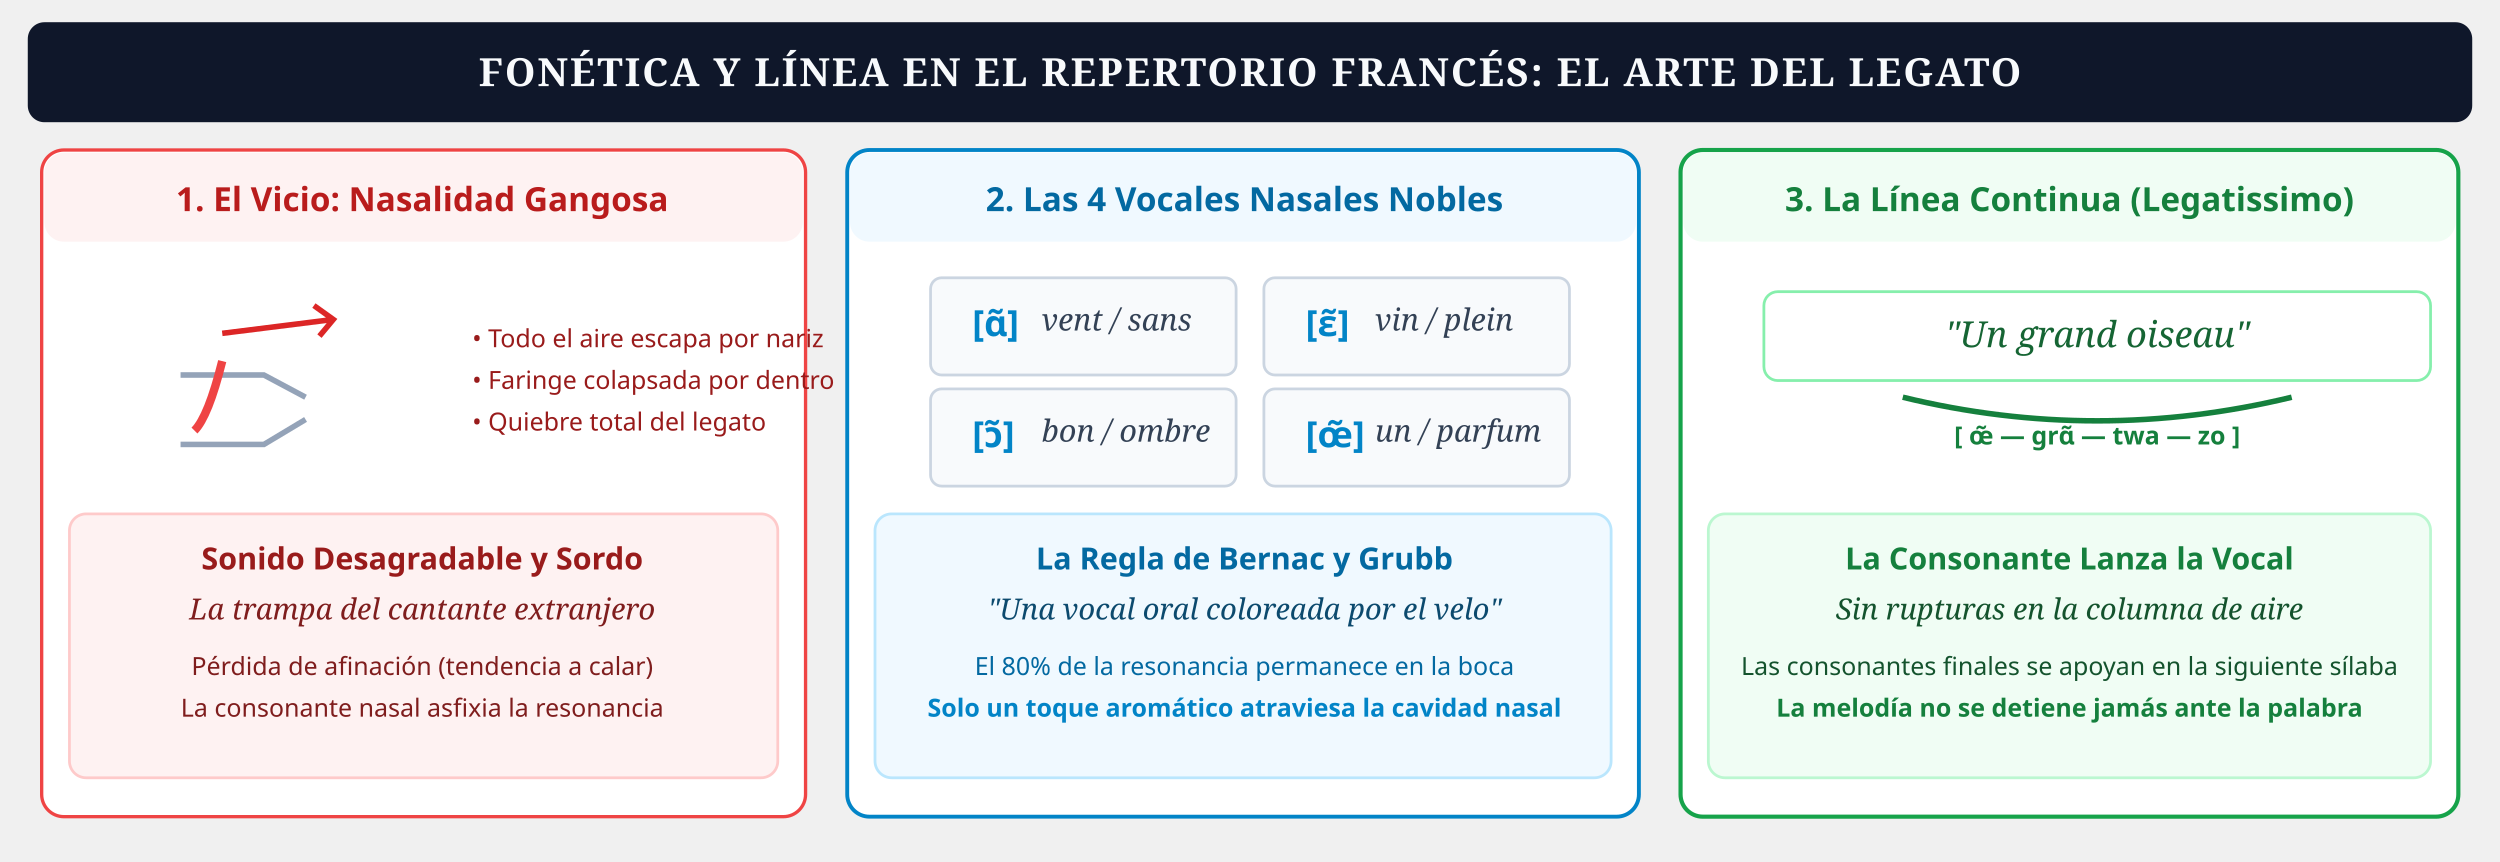
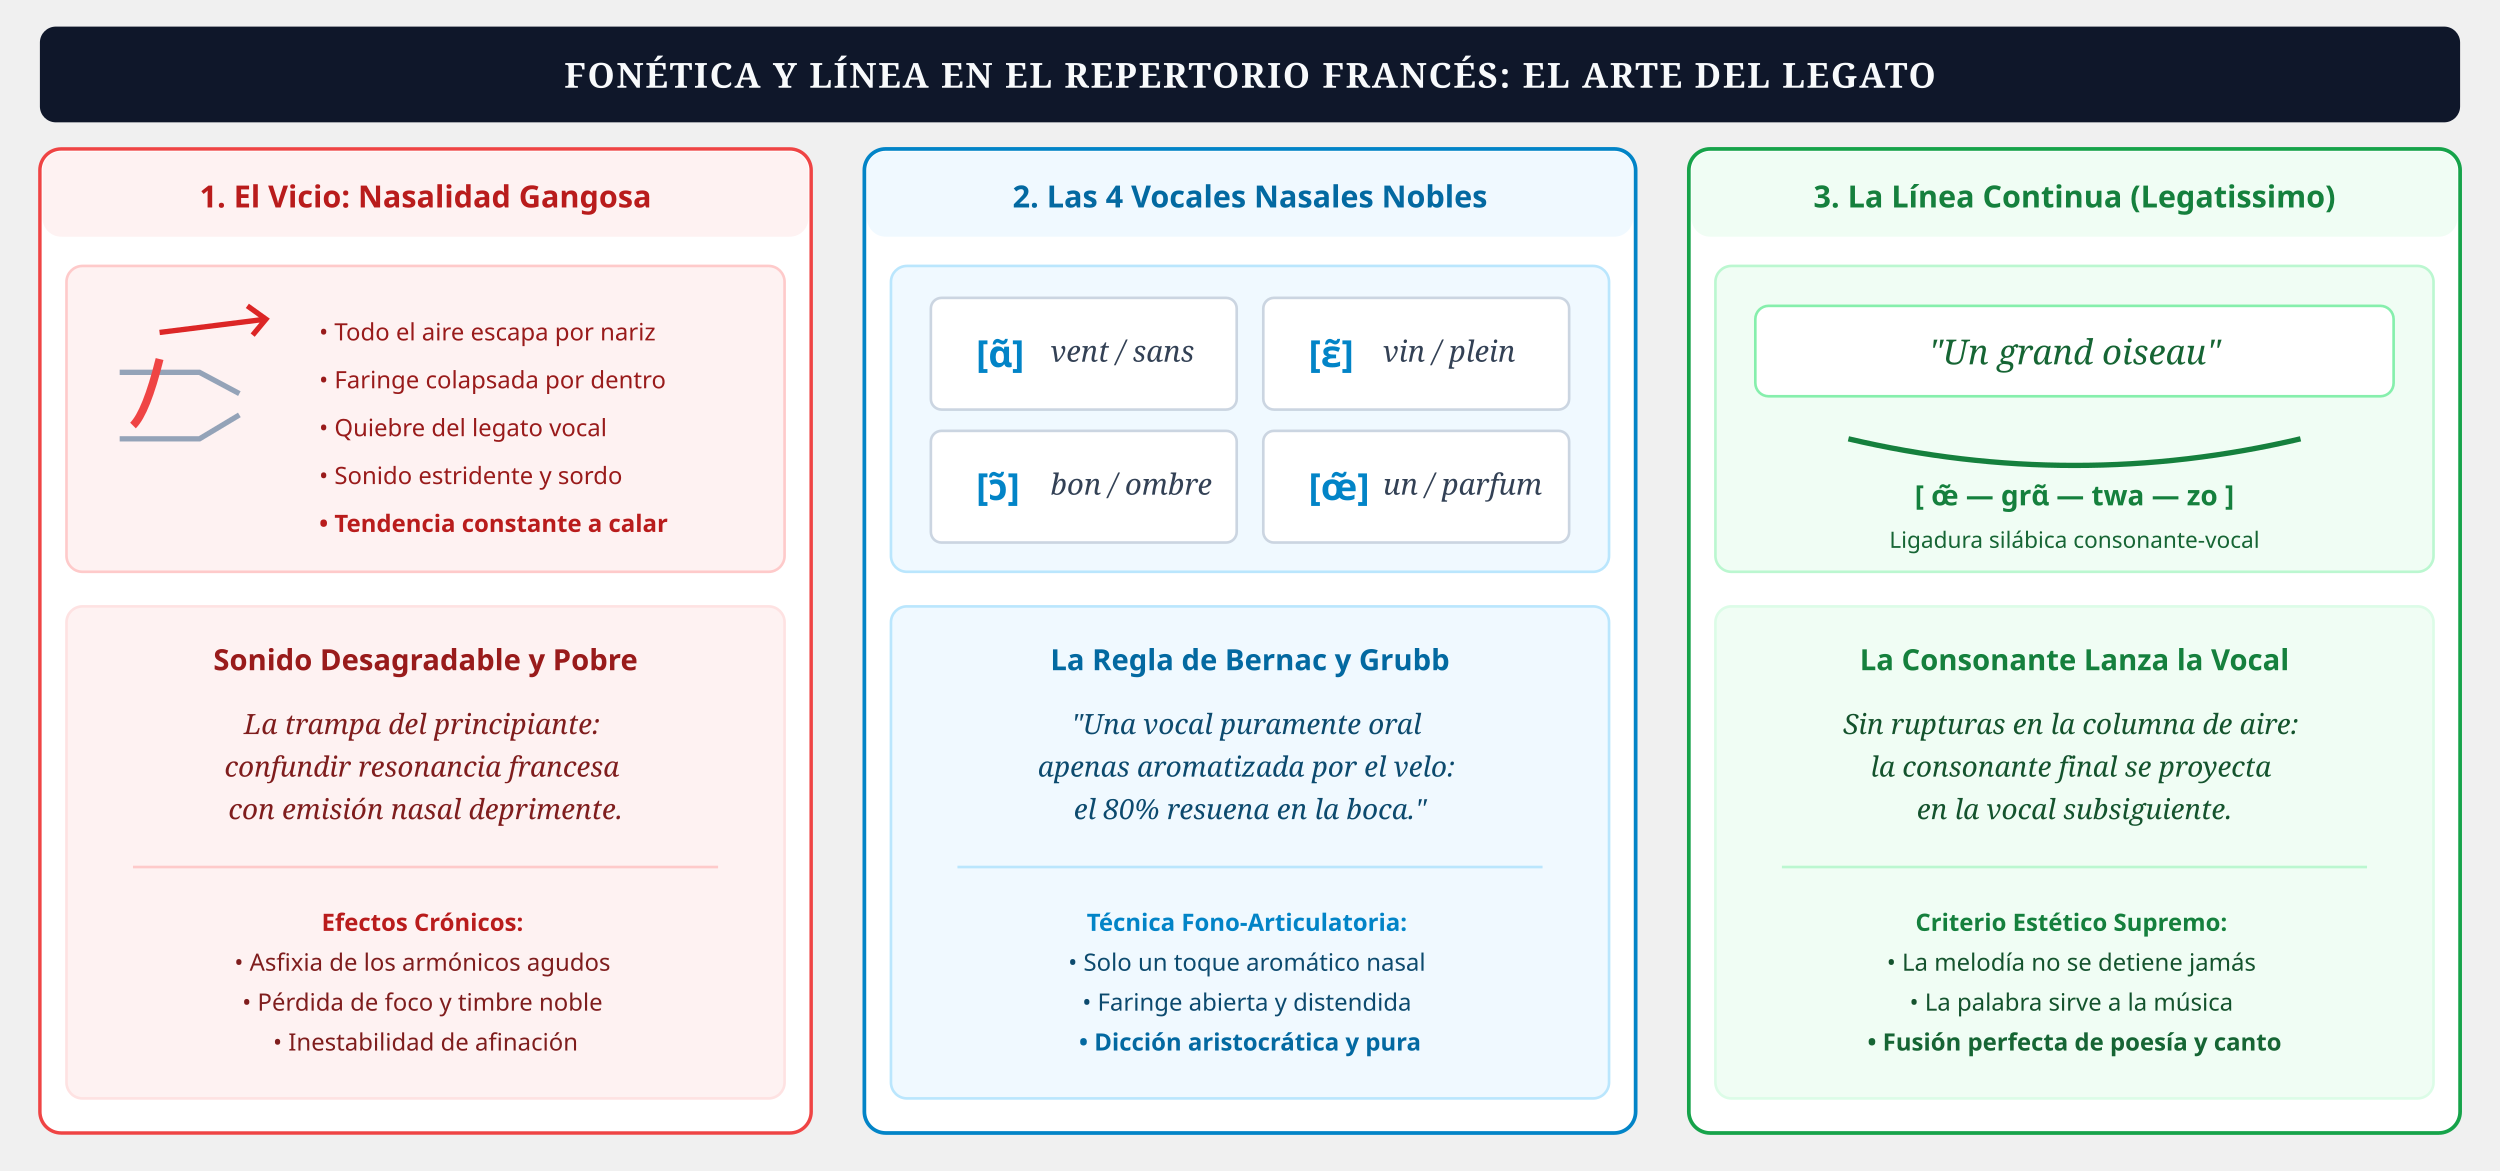
- <svg xmlns="http://www.w3.org/2000/svg" viewBox="0 0 900 310" width="100%" height="auto" style="background:#ffffff; border:1px solid #cbd5e1; border-radius:10px; padding:12px; box-shadow: 0 2px 8px rgba(0,0,0,0.05);">
-   <rect x="10" y="8" width="880" height="36" rx="6" fill="#0f172a" />
-   <text x="450" y="31" text-anchor="middle" font-family="'Cinzel', serif" font-size="14" font-weight="700" fill="#f8fafc" letter-spacing="0.05em">FONÉTICA Y LÍNEA EN EL REPERTORIO FRANCÉS: EL ARTE DEL LEGATO</text>
-   <rect x="15" y="54" width="275" height="240" rx="8" fill="#ffffff" stroke="#ef4444" stroke-width="1.2" />
-   <rect x="16" y="55" width="273" height="32" rx="7" fill="#fef2f2" />
-   <text x="152" y="76" text-anchor="middle" font-family="'Plus Jakarta Sans', sans-serif" font-weight="700" font-size="12" fill="#b91c1c">1. El Vicio: Nasalidad Gangosa</text>
-   <g transform="translate(35, 95)">
-     <path d="M 30 40 L 60 40 L 75 48 M 30 65 L 60 65 L 75 56" stroke="#94a3b8" stroke-width="2" fill="none" />
-     <path d="M 45 35 Q 40 55 35 60" stroke="#ef4444" stroke-width="3" fill="none" />
-     <path d="M 45 25 L 85 20 M 78 15 L 85 20 L 80 26" stroke="#dc2626" stroke-width="2" fill="none" />
-     <text x="135" y="30" font-family="'Plus Jakarta Sans', sans-serif" font-size="9" fill="#991b1b">• Todo el aire escapa por nariz</text>
-     <text x="135" y="45" font-family="'Plus Jakarta Sans', sans-serif" font-size="9" fill="#991b1b">• Faringe colapsada por dentro</text>
-     <text x="135" y="60" font-family="'Plus Jakarta Sans', sans-serif" font-size="9" fill="#991b1b">• Quiebre total del legato</text>
+ <svg xmlns="http://www.w3.org/2000/svg" viewBox="0 0 940 440" width="100%" height="auto" style="background:#ffffff; border:1px solid #cbd5e1; border-radius:10px; padding:12px; box-shadow: 0 2px 8px rgba(0,0,0,0.05);">
+   <rect x="15" y="10" width="910" height="36" rx="6" fill="#0f172a" />
+   <text x="470" y="33" text-anchor="middle" font-family="'Cinzel', serif" font-size="13" font-weight="700" fill="#f8fafc" letter-spacing="0.05em">FONÉTICA Y LÍNEA EN EL REPERTORIO FRANCÉS: EL ARTE DEL LEGATO</text>
+   <rect x="15" y="56" width="290" height="370" rx="8" fill="#ffffff" stroke="#ef4444" stroke-width="1.3" />
+   <rect x="16" y="57" width="288" height="32" rx="7" fill="#fef2f2" />
+   <text x="160" y="78" text-anchor="middle" font-family="'Plus Jakarta Sans', sans-serif" font-weight="700" font-size="11.5" fill="#b91c1c">1. El Vicio: Nasalidad Gangosa</text>
+   <g transform="translate(25, 100)">
+     <rect x="0" y="0" width="270" height="115" rx="6" fill="#fef2f2" stroke="#fecaca" />
+     <path d="M 20 40 L 50 40 L 65 48 M 20 65 L 50 65 L 65 56" stroke="#94a3b8" stroke-width="2" fill="none" />
+     <path d="M 35 35 Q 30 55 25 60" stroke="#ef4444" stroke-width="3" fill="none" />
+     <path d="M 35 25 L 75 20 M 68 15 L 75 20 L 70 26" stroke="#dc2626" stroke-width="2" fill="none" />
+     <text x="95" y="28" font-family="'Plus Jakarta Sans', sans-serif" font-size="9" fill="#991b1b">• Todo el aire escapa por nariz</text>
+     <text x="95" y="46" font-family="'Plus Jakarta Sans', sans-serif" font-size="9" fill="#991b1b">• Faringe colapsada por dentro</text>
+     <text x="95" y="64" font-family="'Plus Jakarta Sans', sans-serif" font-size="9" fill="#991b1b">• Quiebre del legato vocal</text>
+     <text x="95" y="82" font-family="'Plus Jakarta Sans', sans-serif" font-size="9" fill="#991b1b">• Sonido estridente y sordo</text>
+     <text x="95" y="100" font-family="'Plus Jakarta Sans', sans-serif" font-size="9" font-weight="600" fill="#b91c1c">• Tendencia constante a calar</text>
  </g>
-   <rect x="25" y="185" width="255" height="95" rx="6" fill="#fef2f2" stroke="#fecaca" />
-   <text x="152" y="205" text-anchor="middle" font-family="'Plus Jakarta Sans', sans-serif" font-size="11" font-weight="700" fill="#991b1b">Sonido Desagradable y Sordo</text>
-   <text x="152" y="223" text-anchor="middle" font-family="'Newsreader', serif" font-style="italic" font-size="10.5" fill="#7f1d1d">La trampa del cantante extranjero</text>
-   <text x="152" y="243" text-anchor="middle" font-family="'Plus Jakarta Sans', sans-serif" font-size="9" fill="#7f1d1d">Pérdida de afinación (tendencia a calar)</text>
-   <text x="152" y="258" text-anchor="middle" font-family="'Plus Jakarta Sans', sans-serif" font-size="9" fill="#7f1d1d">La consonante nasal asfixia la resonancia</text>
-   <rect x="305" y="54" width="285" height="240" rx="8" fill="#ffffff" stroke="#0284c7" stroke-width="1.4" />
-   <rect x="306" y="55" width="283" height="32" rx="7" fill="#f0f9ff" />
-   <text x="448" y="76" text-anchor="middle" font-family="'Plus Jakarta Sans', sans-serif" font-weight="700" font-size="12" fill="#0369a1">2. Las 4 Vocales Nasales Nobles</text>
-   <g transform="translate(325, 95)">
-     <rect x="10" y="5" width="110" height="35" rx="4" fill="#f8fafc" stroke="#cbd5e1" />
-     <text x="25" y="26" font-family="'Plus Jakarta Sans', sans-serif" font-size="13" font-weight="700" fill="#0284c7">[ɑ̃]</text>
-     <text x="50" y="24" font-family="'Newsreader', serif" font-style="italic" font-size="11" fill="#334155">vent / sans</text>
-     <rect x="130" y="5" width="110" height="35" rx="4" fill="#f8fafc" stroke="#cbd5e1" />
-     <text x="145" y="26" font-family="'Plus Jakarta Sans', sans-serif" font-size="13" font-weight="700" fill="#0284c7">[ɛ̃]</text>
-     <text x="170" y="24" font-family="'Newsreader', serif" font-style="italic" font-size="11" fill="#334155">vin / plein</text>
-     <rect x="10" y="45" width="110" height="35" rx="4" fill="#f8fafc" stroke="#cbd5e1" />
-     <text x="25" y="66" font-family="'Plus Jakarta Sans', sans-serif" font-size="13" font-weight="700" fill="#0284c7">[ɔ̃]</text>
-     <text x="50" y="64" font-family="'Newsreader', serif" font-style="italic" font-size="11" fill="#334155">bon / ombre</text>
-     <rect x="130" y="45" width="110" height="35" rx="4" fill="#f8fafc" stroke="#cbd5e1" />
-     <text x="145" y="66" font-family="'Plus Jakarta Sans', sans-serif" font-size="13" font-weight="700" fill="#0284c7">[œ̃]</text>
-     <text x="170" y="64" font-family="'Newsreader', serif" font-style="italic" font-size="11" fill="#334155">un / parfum</text>
+   <g transform="translate(25, 228)">
+     <rect x="0" y="0" width="270" height="185" rx="6" fill="#fef2f2" stroke="#fee2e2" />
+     <text x="135" y="24" text-anchor="middle" font-family="'Plus Jakarta Sans', sans-serif" font-size="11" font-weight="700" fill="#991b1b">Sonido Desagradable y Pobre</text>
+     <text x="135" y="48" text-anchor="middle" font-family="'Newsreader', serif" font-style="italic" font-size="10.5" fill="#7f1d1d">
+       <tspan x="135" dy="0">La trampa del principiante:</tspan>
+       <tspan x="135" dy="16">confundir resonancia francesa</tspan>
+       <tspan x="135" dy="16">con emisión nasal deprimente.</tspan>
+     </text>
+     <line x1="25" y1="98" x2="245" y2="98" stroke="#fecaca" stroke-width="1" />
+     <text x="135" y="122" text-anchor="middle" font-family="'Plus Jakarta Sans', sans-serif" font-size="9" fill="#7f1d1d">
+       <tspan x="135" dy="0" font-weight="700" fill="#b91c1c">Efectos Crónicos:</tspan>
+       <tspan x="135" dy="15">• Asfixia de los armónicos agudos</tspan>
+       <tspan x="135" dy="15">• Pérdida de foco y timbre noble</tspan>
+       <tspan x="135" dy="15">• Inestabilidad de afinación</tspan>
+     </text>
  </g>
-   <rect x="315" y="185" width="265" height="95" rx="6" fill="#f0f9ff" stroke="#bae6fd" />
-   <text x="448" y="205" text-anchor="middle" font-family="'Plus Jakarta Sans', sans-serif" font-size="11" font-weight="700" fill="#0369a1">La Regla de Bernac y Grubb</text>
-   <text x="448" y="223" text-anchor="middle" font-family="'Newsreader', serif" font-style="italic" font-size="10.5" fill="#0c4a6e">"Una vocal oral coloreada por el velo"</text>
-   <text x="448" y="243" text-anchor="middle" font-family="'Plus Jakarta Sans', sans-serif" font-size="9" fill="#0369a1">El 80% de la resonancia permanece en la boca</text>
-   <text x="448" y="258" text-anchor="middle" font-family="'Plus Jakarta Sans', sans-serif" font-size="9" font-weight="600" fill="#0284c7">Solo un toque aromático atraviesa la cavidad nasal</text>
-   <rect x="605" y="54" width="280" height="240" rx="8" fill="#ffffff" stroke="#16a34a" stroke-width="1.5" />
-   <rect x="606" y="55" width="278" height="32" rx="7" fill="#f0fdf4" />
-   <text x="745" y="76" text-anchor="middle" font-family="'Plus Jakarta Sans', sans-serif" font-weight="700" font-size="12" fill="#15803d">3. La Línea Continua (Legatissimo)</text>
-   <g transform="translate(625, 95)">
-     <rect x="10" y="10" width="240" height="32" rx="5" fill="#ffffff" stroke="#86efac" />
-     <text x="130" y="30" text-anchor="middle" font-family="'Newsreader', serif" font-size="13" font-style="italic" fill="#166534">"Un grand oiseau"</text>
-     <path d="M 60 48 Q 130 65 200 48" stroke="#15803d" stroke-width="2" fill="none" />
-     <text x="130" y="65" text-anchor="middle" font-family="'Plus Jakarta Sans', sans-serif" font-size="9" font-weight="700" fill="#15803d">[ œ̃ — grɑ̃ — twa — zo ]</text>
+   <rect x="325" y="56" width="290" height="370" rx="8" fill="#ffffff" stroke="#0284c7" stroke-width="1.4" />
+   <rect x="326" y="57" width="288" height="32" rx="7" fill="#f0f9ff" />
+   <text x="470" y="78" text-anchor="middle" font-family="'Plus Jakarta Sans', sans-serif" font-weight="700" font-size="11.5" fill="#0369a1">2. Las 4 Vocales Nasales Nobles</text>
+   <g transform="translate(335, 100)">
+     <rect x="0" y="0" width="270" height="115" rx="6" fill="#f0f9ff" stroke="#bae6fd" />
+     <rect x="15" y="12" width="115" height="42" rx="4" fill="#ffffff" stroke="#cbd5e1" />
+     <text x="32" y="38" font-family="'Plus Jakarta Sans', sans-serif" font-size="14" font-weight="700" fill="#0284c7">[ɑ̃]</text>
+     <text x="60" y="36" font-family="'Newsreader', serif" font-style="italic" font-size="11" fill="#334155">vent / sans</text>
+     <rect x="140" y="12" width="115" height="42" rx="4" fill="#ffffff" stroke="#cbd5e1" />
+     <text x="157" y="38" font-family="'Plus Jakarta Sans', sans-serif" font-size="14" font-weight="700" fill="#0284c7">[ɛ̃]</text>
+     <text x="185" y="36" font-family="'Newsreader', serif" font-style="italic" font-size="11" fill="#334155">vin / plein</text>
+     <rect x="15" y="62" width="115" height="42" rx="4" fill="#ffffff" stroke="#cbd5e1" />
+     <text x="32" y="88" font-family="'Plus Jakarta Sans', sans-serif" font-size="14" font-weight="700" fill="#0284c7">[ɔ̃]</text>
+     <text x="60" y="86" font-family="'Newsreader', serif" font-style="italic" font-size="11" fill="#334155">bon / ombre</text>
+     <rect x="140" y="62" width="115" height="42" rx="4" fill="#ffffff" stroke="#cbd5e1" />
+     <text x="157" y="88" font-family="'Plus Jakarta Sans', sans-serif" font-size="14" font-weight="700" fill="#0284c7">[œ̃]</text>
+     <text x="185" y="86" font-family="'Newsreader', serif" font-style="italic" font-size="11" fill="#334155">un / parfum</text>
  </g>
-   <rect x="615" y="185" width="260" height="95" rx="6" fill="#f0fdf4" stroke="#bbf7d0" />
-   <text x="745" y="205" text-anchor="middle" font-family="'Plus Jakarta Sans', sans-serif" font-size="11" font-weight="700" fill="#15803d">La Consonante Lanza la Vocal</text>
-   <text x="745" y="223" text-anchor="middle" font-family="'Newsreader', serif" font-style="italic" font-size="10.5" fill="#14532d">Sin rupturas en la columna de aire</text>
-   <text x="745" y="243" text-anchor="middle" font-family="'Plus Jakarta Sans', sans-serif" font-size="9" fill="#14532d">Las consonantes finales se apoyan en la siguiente sílaba</text>
-   <text x="745" y="258" text-anchor="middle" font-family="'Plus Jakarta Sans', sans-serif" font-size="9" font-weight="600" fill="#15803d">La melodía no se detiene jamás ante la palabra</text>
+   <g transform="translate(335, 228)">
+     <rect x="0" y="0" width="270" height="185" rx="6" fill="#f0f9ff" stroke="#bae6fd" />
+     <text x="135" y="24" text-anchor="middle" font-family="'Plus Jakarta Sans', sans-serif" font-size="11" font-weight="700" fill="#0369a1">La Regla de Bernac y Grubb</text>
+     <text x="135" y="48" text-anchor="middle" font-family="'Newsreader', serif" font-style="italic" font-size="10.5" fill="#0c4a6e">
+       <tspan x="135" dy="0">"Una vocal puramente oral</tspan>
+       <tspan x="135" dy="16">apenas aromatizada por el velo:</tspan>
+       <tspan x="135" dy="16">el 80% resuena en la boca."</tspan>
+     </text>
+     <line x1="25" y1="98" x2="245" y2="98" stroke="#bae6fd" stroke-width="1" />
+     <text x="135" y="122" text-anchor="middle" font-family="'Plus Jakarta Sans', sans-serif" font-size="9" fill="#0c4a6e">
+       <tspan x="135" dy="0" font-weight="700" fill="#0284c7">Técnica Fono-Articulatoria:</tspan>
+       <tspan x="135" dy="15">• Solo un toque aromático nasal</tspan>
+       <tspan x="135" dy="15">• Faringe abierta y distendida</tspan>
+       <tspan x="135" dy="15" font-weight="600" fill="#0369a1">• Dicción aristocrática y pura</tspan>
+     </text>
+   </g>
+   <rect x="635" y="56" width="290" height="370" rx="8" fill="#ffffff" stroke="#16a34a" stroke-width="1.4" />
+   <rect x="636" y="57" width="288" height="32" rx="7" fill="#f0fdf4" />
+   <text x="780" y="78" text-anchor="middle" font-family="'Plus Jakarta Sans', sans-serif" font-weight="700" font-size="11.5" fill="#15803d">3. La Línea Continua (Legatissimo)</text>
+   <g transform="translate(645, 100)">
+     <rect x="0" y="0" width="270" height="115" rx="6" fill="#f0fdf4" stroke="#bbf7d0" />
+     <rect x="15" y="15" width="240" height="34" rx="5" fill="#ffffff" stroke="#86efac" />
+     <text x="135" y="37" text-anchor="middle" font-family="'Newsreader', serif" font-size="13" font-style="italic" fill="#166534">"Un grand oiseau"</text>
+     <path d="M 50 65 Q 135 85 220 65" stroke="#15803d" stroke-width="2" fill="none" />
+     <text x="135" y="90" text-anchor="middle" font-family="'Plus Jakarta Sans', sans-serif" font-size="10.5" font-weight="700" fill="#15803d">[ œ̃ — grɑ̃ — twa — zo ]</text>
+     <text x="135" y="106" text-anchor="middle" font-family="'Plus Jakarta Sans', sans-serif" font-size="8.5" fill="#166534">Ligadura silábica consonante-vocal</text>
+   </g>
+   <g transform="translate(645, 228)">
+     <rect x="0" y="0" width="270" height="185" rx="6" fill="#f0fdf4" stroke="#dcfce7" />
+     <text x="135" y="24" text-anchor="middle" font-family="'Plus Jakarta Sans', sans-serif" font-size="11" font-weight="700" fill="#15803d">La Consonante Lanza la Vocal</text>
+     <text x="135" y="48" text-anchor="middle" font-family="'Newsreader', serif" font-style="italic" font-size="10.5" fill="#14532d">
+       <tspan x="135" dy="0">Sin rupturas en la columna de aire:</tspan>
+       <tspan x="135" dy="16">la consonante final se proyecta</tspan>
+       <tspan x="135" dy="16">en la vocal subsiguiente.</tspan>
+     </text>
+     <line x1="25" y1="98" x2="245" y2="98" stroke="#bbf7d0" stroke-width="1" />
+     <text x="135" y="122" text-anchor="middle" font-family="'Plus Jakarta Sans', sans-serif" font-size="9" fill="#14532d">
+       <tspan x="135" dy="0" font-weight="700" fill="#15803d">Criterio Estético Supremo:</tspan>
+       <tspan x="135" dy="15">• La melodía no se detiene jamás</tspan>
+       <tspan x="135" dy="15">• La palabra sirve a la música</tspan>
+       <tspan x="135" dy="15" font-weight="600" fill="#166534">• Fusión perfecta de poesía y canto</tspan>
+     </text>
+   </g>
</svg>
